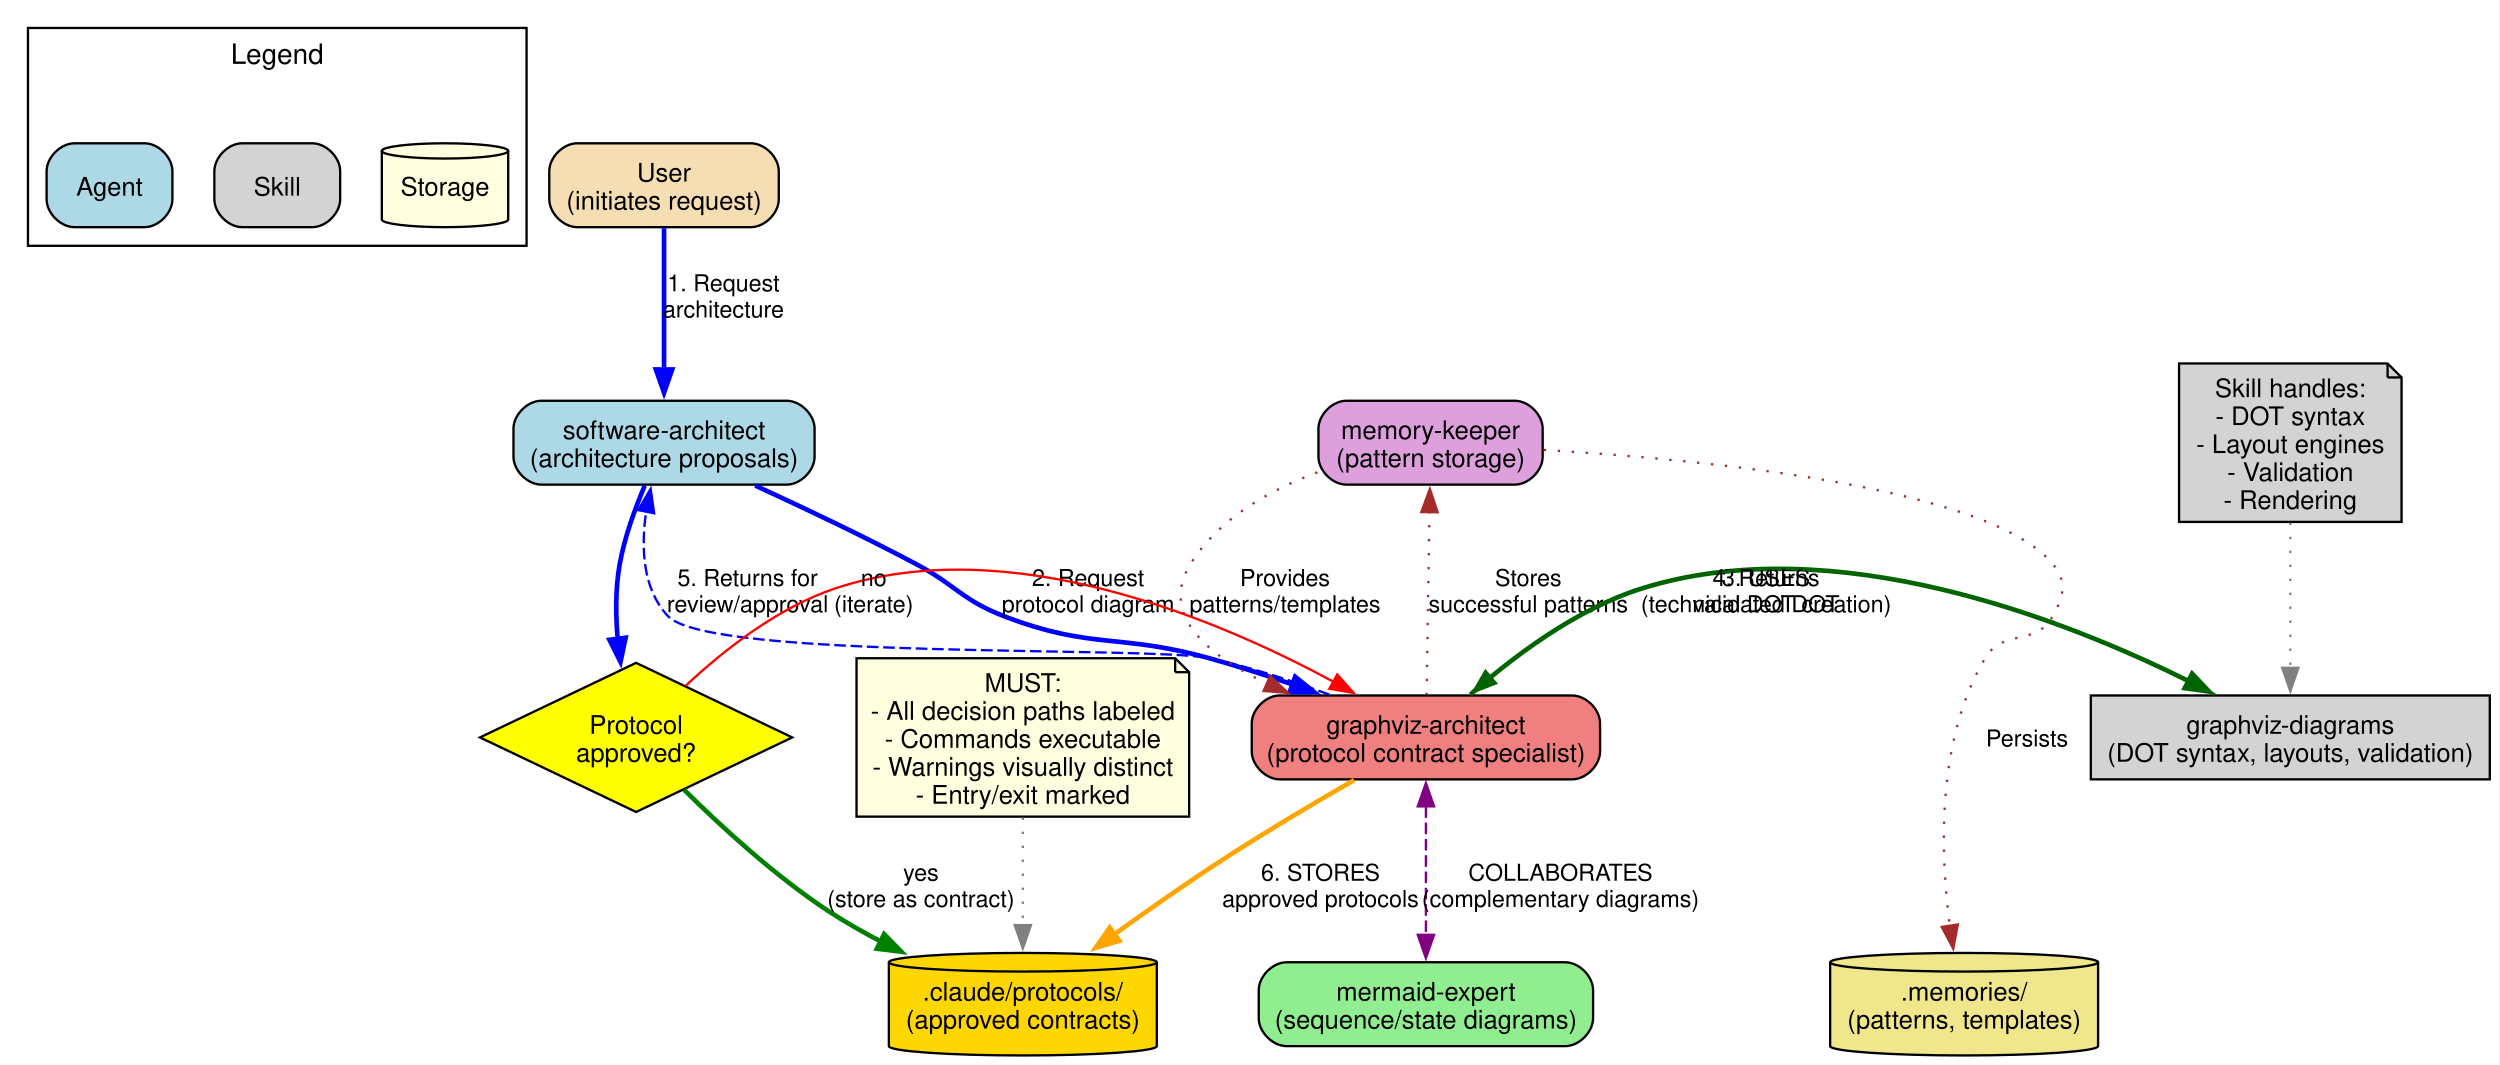
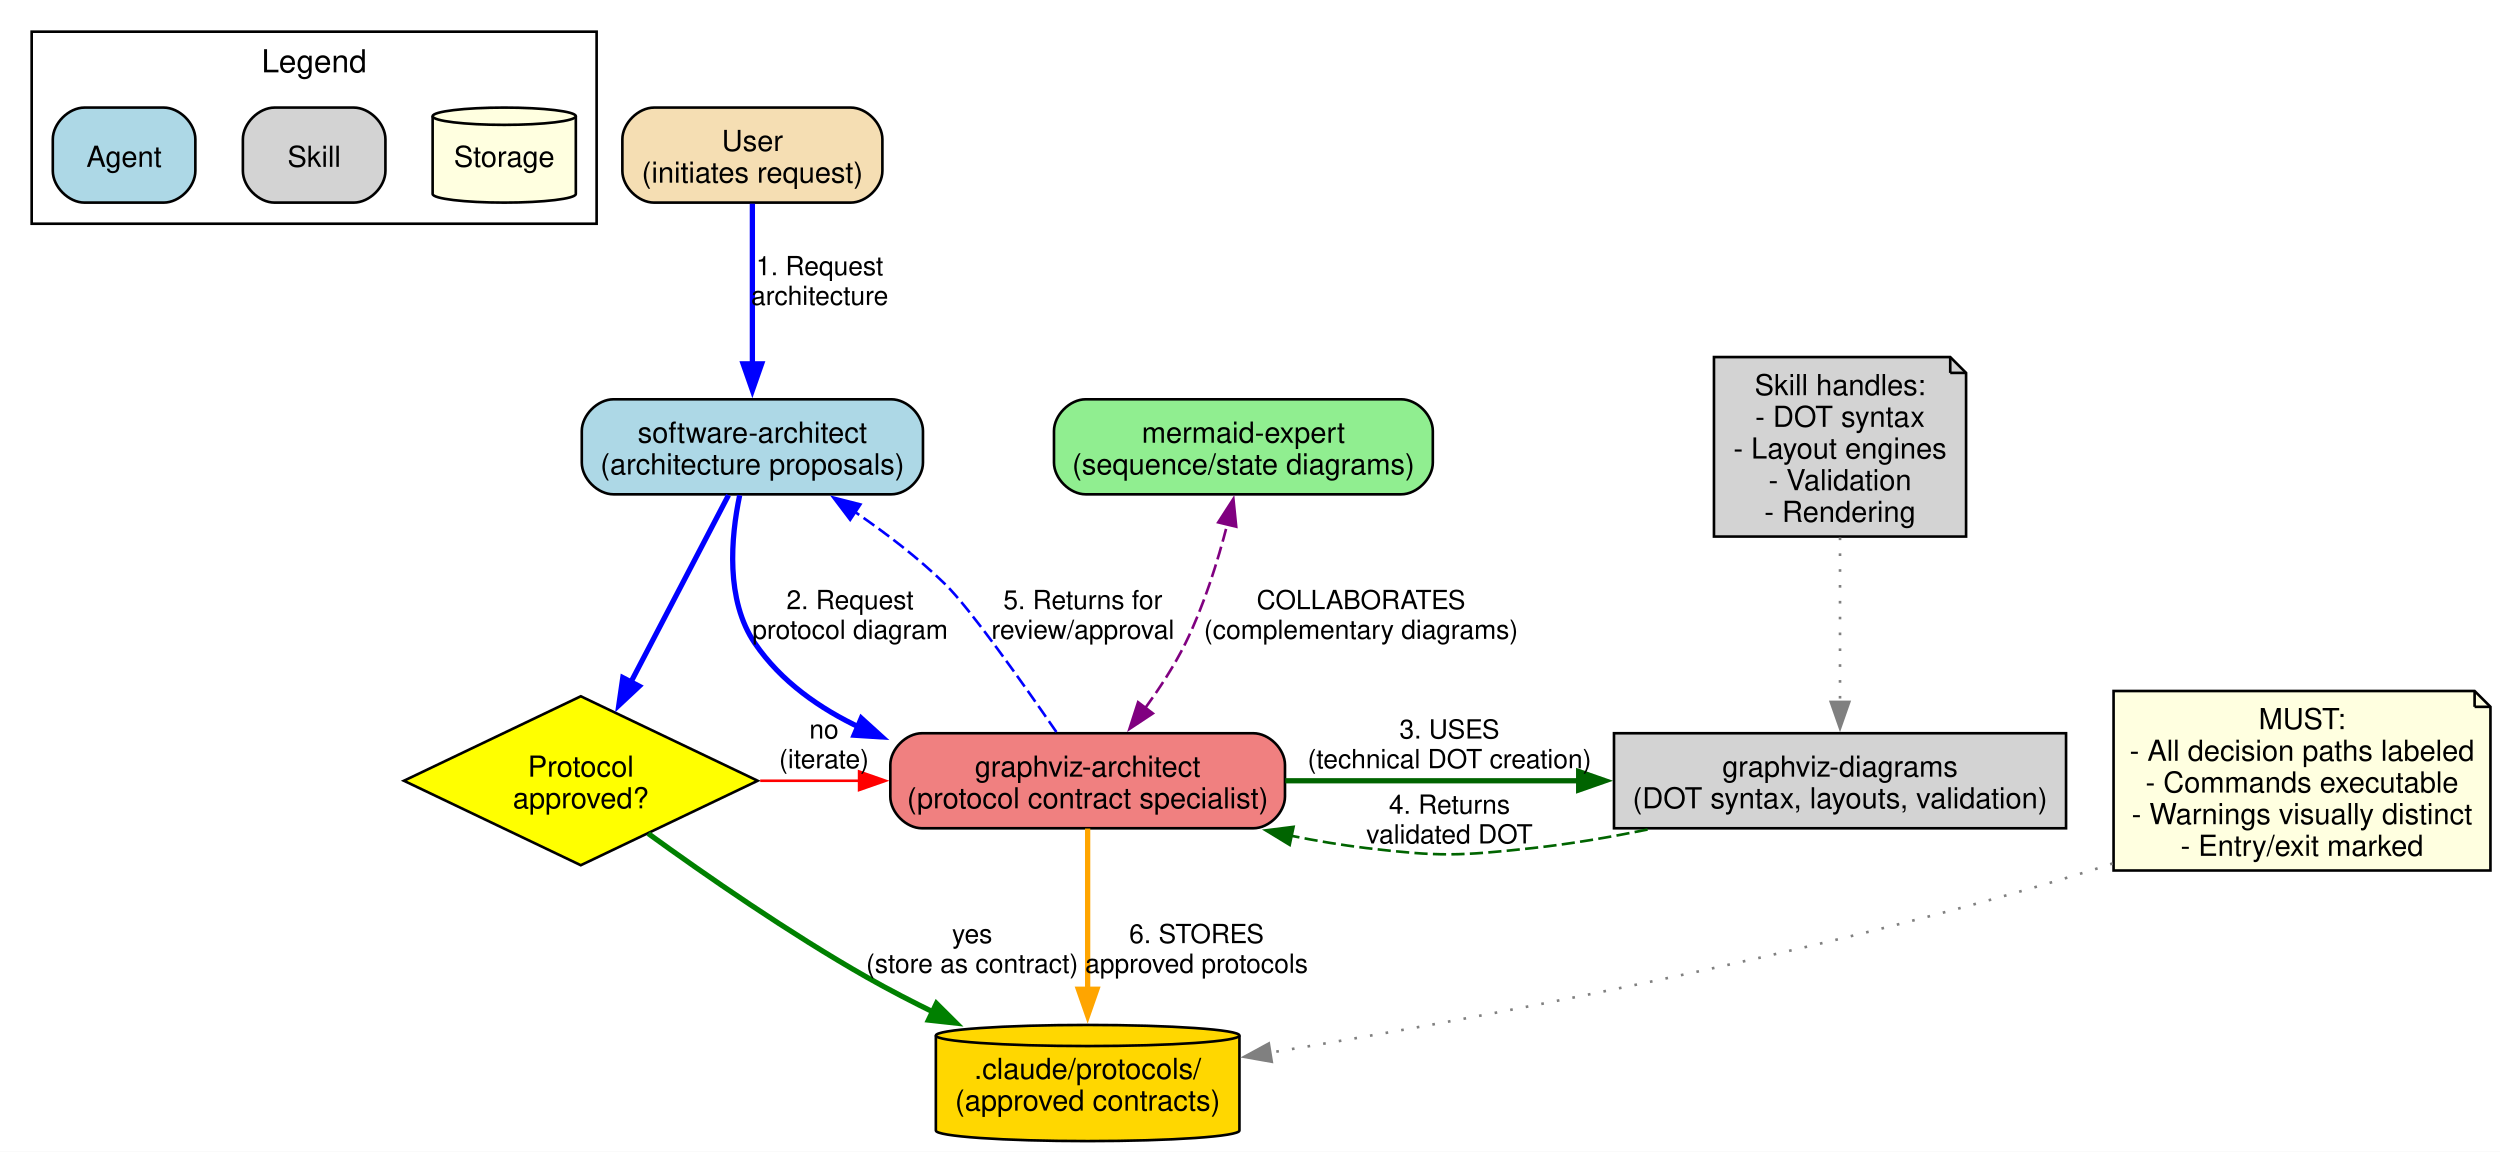
- <svg xmlns="http://www.w3.org/2000/svg" width="1073pt" height="457pt" viewBox="0.00 0.00 1073.00 457.00">
-   <g id="graph0" class="graph" transform="scale(1 1) rotate(0) translate(4 453)">
-     <polygon fill="white" stroke="none" points="-4,4 -4,-453 1068.62,-453 1068.62,4 -4,4" />
+ <svg xmlns="http://www.w3.org/2000/svg" width="947pt" height="436pt" viewBox="0.00 0.00 947.00 436.00">
+   <g id="graph0" class="graph" transform="scale(1 1) rotate(0) translate(4 432.25)">
+     <polygon fill="white" stroke="none" points="-4,4 -4,-432.25 943.38,-432.25 943.38,4 -4,4" />
    <g id="clust1" class="cluster">
-       <polygon fill="white" stroke="black" points="8,-347.5 8,-441 222,-441 222,-347.5 8,-347.5" />
-       <text xml:space="preserve" text-anchor="middle" x="115" y="-425.6" font-family="Helvetica,sans-Serif" font-size="12.00">Legend</text>
+       <polygon fill="white" stroke="black" points="8,-347.5 8,-420.25 222,-420.25 222,-347.5 8,-347.5" />
+       <text xml:space="preserve" text-anchor="middle" x="115" y="-404.85" font-family="Helvetica,sans-Serif" font-size="12.00">Legend</text>
    </g>
    <g id="node1" class="node">
      <path fill="lightblue" stroke="black" d="M58,-391.5C58,-391.5 28,-391.5 28,-391.5 22,-391.5 16,-385.5 16,-379.5 16,-379.5 16,-367.5 16,-367.5 16,-361.5 22,-355.5 28,-355.5 28,-355.5 58,-355.5 58,-355.5 64,-355.5 70,-361.5 70,-367.5 70,-367.5 70,-379.5 70,-379.5 70,-385.5 64,-391.5 58,-391.5" />
      <text xml:space="preserve" text-anchor="middle" x="43" y="-369.05" font-family="Helvetica,sans-Serif" font-size="11.00">Agent</text>
    </g>
    <g id="node2" class="node">
      <path fill="lightgray" stroke="black" d="M130,-391.5C130,-391.5 100,-391.5 100,-391.5 94,-391.5 88,-385.5 88,-379.5 88,-379.5 88,-367.5 88,-367.5 88,-361.5 94,-355.5 100,-355.5 100,-355.5 130,-355.5 130,-355.5 136,-355.5 142,-361.5 142,-367.5 142,-367.5 142,-379.5 142,-379.5 142,-385.5 136,-391.5 130,-391.5" />
      <text xml:space="preserve" text-anchor="middle" x="115" y="-369.05" font-family="Helvetica,sans-Serif" font-size="11.00">Skill</text>
    </g>
    <g id="node3" class="node">
      <path fill="lightyellow" stroke="black" d="M214.12,-388.23C214.12,-390.03 201.97,-391.5 187,-391.5 172.03,-391.5 159.88,-390.03 159.88,-388.23 159.88,-388.23 159.88,-358.77 159.88,-358.77 159.88,-356.97 172.03,-355.5 187,-355.5 201.97,-355.5 214.12,-356.97 214.12,-358.77 214.12,-358.77 214.12,-388.23 214.12,-388.23" />
      <path fill="none" stroke="black" d="M214.12,-388.23C214.12,-386.42 201.97,-384.95 187,-384.95 172.03,-384.95 159.88,-386.42 159.88,-388.23" />
      <text xml:space="preserve" text-anchor="middle" x="187" y="-369.05" font-family="Helvetica,sans-Serif" font-size="11.00">Storage</text>
    </g>
    <g id="node4" class="node">
      <path fill="wheat" stroke="black" d="M318.25,-391.5C318.25,-391.5 243.75,-391.5 243.75,-391.5 237.75,-391.5 231.75,-385.5 231.75,-379.5 231.75,-379.5 231.75,-367.5 231.75,-367.5 231.75,-361.5 237.75,-355.5 243.75,-355.5 243.75,-355.5 318.25,-355.5 318.25,-355.5 324.25,-355.5 330.25,-361.5 330.25,-367.5 330.25,-367.5 330.25,-379.5 330.25,-379.5 330.25,-385.5 324.25,-391.5 318.25,-391.5" />
      <text xml:space="preserve" text-anchor="middle" x="281" y="-375.05" font-family="Helvetica,sans-Serif" font-size="11.00">User</text>
      <text xml:space="preserve" text-anchor="middle" x="281" y="-363.05" font-family="Helvetica,sans-Serif" font-size="11.00">(initiates request)</text>
    </g>
    <g id="node5" class="node">
      <path fill="lightblue" stroke="black" d="M333.62,-281C333.62,-281 228.38,-281 228.38,-281 222.38,-281 216.38,-275 216.38,-269 216.38,-269 216.38,-257 216.38,-257 216.38,-251 222.38,-245 228.38,-245 228.38,-245 333.62,-245 333.62,-245 339.62,-245 345.62,-251 345.62,-257 345.62,-257 345.62,-269 345.62,-269 345.62,-275 339.62,-281 333.62,-281" />
      <text xml:space="preserve" text-anchor="middle" x="281" y="-264.55" font-family="Helvetica,sans-Serif" font-size="11.00">software-architect</text>
      <text xml:space="preserve" text-anchor="middle" x="281" y="-252.55" font-family="Helvetica,sans-Serif" font-size="11.00">(architecture proposals)</text>
    </g>
    <g id="edge1" class="edge">
      <path fill="none" stroke="blue" stroke-width="2" d="M281,-355.07C281,-338.3 281,-312.65 281,-292.84" />
      <polygon fill="blue" stroke="blue" stroke-width="2" points="284.5,-294.42 281,-284.42 277.5,-294.42 284.5,-294.42" />
      <text xml:space="preserve" text-anchor="middle" x="306.5" y="-328" font-family="Helvetica,sans-Serif" font-size="10.00">1. Request</text>
      <text xml:space="preserve" text-anchor="middle" x="306.5" y="-316.75" font-family="Helvetica,sans-Serif" font-size="10.00">architecture</text>
    </g>
    <g id="node6" class="node">
-       <path fill="lightcoral" stroke="black" d="M670.75,-154.5C670.75,-154.5 545.25,-154.5 545.25,-154.5 539.25,-154.5 533.25,-148.5 533.25,-142.5 533.25,-142.5 533.25,-130.5 533.25,-130.5 533.25,-124.5 539.25,-118.5 545.25,-118.5 545.25,-118.5 670.75,-118.5 670.75,-118.5 676.75,-118.5 682.75,-124.5 682.75,-130.5 682.75,-130.5 682.75,-142.5 682.75,-142.5 682.75,-148.5 676.75,-154.5 670.75,-154.5" />
-       <text xml:space="preserve" text-anchor="middle" x="608" y="-138.05" font-family="Helvetica,sans-Serif" font-size="11.00">graphviz-architect</text>
-       <text xml:space="preserve" text-anchor="middle" x="608" y="-126.05" font-family="Helvetica,sans-Serif" font-size="11.00">(protocol contract specialist)</text>
+       <path fill="lightcoral" stroke="black" d="M470.75,-154.5C470.75,-154.5 345.25,-154.5 345.25,-154.5 339.25,-154.5 333.25,-148.5 333.25,-142.5 333.25,-142.5 333.25,-130.5 333.25,-130.5 333.25,-124.5 339.25,-118.5 345.25,-118.5 345.25,-118.5 470.75,-118.5 470.75,-118.5 476.75,-118.5 482.75,-124.5 482.75,-130.5 482.75,-130.5 482.75,-142.5 482.75,-142.5 482.75,-148.5 476.75,-154.5 470.75,-154.5" />
+       <text xml:space="preserve" text-anchor="middle" x="408" y="-138.05" font-family="Helvetica,sans-Serif" font-size="11.00">graphviz-architect</text>
+       <text xml:space="preserve" text-anchor="middle" x="408" y="-126.05" font-family="Helvetica,sans-Serif" font-size="11.00">(protocol contract specialist)</text>
    </g>
    <g id="edge2" class="edge">
-       <path fill="none" stroke="blue" stroke-width="2" d="M320.17,-244.57C340.87,-235.1 366.56,-222.91 389,-211 406.34,-201.8 408.69,-195.56 427,-188.5 464.25,-174.13 476.54,-181.2 515,-170.5 527.26,-167.09 540.22,-162.88 552.46,-158.63" />
-       <polygon fill="blue" stroke="blue" stroke-width="2" points="551.89,-162.54 560.14,-155.9 549.55,-155.95 551.89,-162.54" />
-       <text xml:space="preserve" text-anchor="middle" x="463" y="-201.5" font-family="Helvetica,sans-Serif" font-size="10.00">2. Request</text>
-       <text xml:space="preserve" text-anchor="middle" x="463" y="-190.25" font-family="Helvetica,sans-Serif" font-size="10.00">protocol diagram</text>
+       <path fill="none" stroke="blue" stroke-width="2" d="M276.19,-244.64C272.85,-228.63 270.76,-204.93 282,-188.5 291.84,-174.12 306.48,-163.79 322.34,-156.38" />
+       <polygon fill="blue" stroke="blue" stroke-width="2" points="322.26,-160.21 330.11,-153.09 319.53,-153.76 322.26,-160.21" />
+       <text xml:space="preserve" text-anchor="middle" x="318" y="-201.5" font-family="Helvetica,sans-Serif" font-size="10.00">2. Request</text>
+       <text xml:space="preserve" text-anchor="middle" x="318" y="-190.25" font-family="Helvetica,sans-Serif" font-size="10.00">protocol diagram</text>
+     </g>
+     <g id="node10" class="node">
+       <polygon fill="yellow" stroke="black" points="216,-168.5 149,-136.5 216,-104.5 283,-136.5 216,-168.5" />
+       <text xml:space="preserve" text-anchor="middle" x="216" y="-138.05" font-family="Helvetica,sans-Serif" font-size="11.00">Protocol</text>
+       <text xml:space="preserve" text-anchor="middle" x="216" y="-126.05" font-family="Helvetica,sans-Serif" font-size="11.00">approved?</text>
+     </g>
+     <g id="edge8" class="edge">
+       <path fill="none" stroke="blue" stroke-width="2" d="M271.96,-244.69C262.24,-226.06 246.51,-195.95 234.21,-172.37" />
+       <polygon fill="blue" stroke="blue" stroke-width="2" points="238.13,-172.32 230.4,-165.08 231.92,-175.56 238.13,-172.32" />
+     </g>
+     <g id="edge7" class="edge">
+       <path fill="none" stroke="blue" stroke-dasharray="5,2" d="M396.16,-154.96C383.32,-173.64 363.4,-201.82 354,-211 343.8,-220.96 331.48,-230.36 319.89,-238.31" />
+       <polygon fill="blue" stroke="blue" points="318.04,-235.34 311.65,-243.79 321.92,-241.17 318.04,-235.34" />
+       <text xml:space="preserve" text-anchor="middle" x="406.18" y="-201.5" font-family="Helvetica,sans-Serif" font-size="10.00">5. Returns for</text>
+       <text xml:space="preserve" text-anchor="middle" x="406.18" y="-190.25" font-family="Helvetica,sans-Serif" font-size="10.00">review/approval</text>
+     </g>
+     <g id="node7" class="node">
+       <path fill="lightgreen" stroke="black" d="M526.75,-281C526.75,-281 407.25,-281 407.25,-281 401.25,-281 395.25,-275 395.25,-269 395.25,-269 395.25,-257 395.25,-257 395.25,-251 401.25,-245 407.25,-245 407.25,-245 526.75,-245 526.75,-245 532.75,-245 538.75,-251 538.75,-257 538.75,-257 538.75,-269 538.75,-269 538.75,-275 532.75,-281 526.75,-281" />
+       <text xml:space="preserve" text-anchor="middle" x="467" y="-264.55" font-family="Helvetica,sans-Serif" font-size="11.00">mermaid-expert</text>
+       <text xml:space="preserve" text-anchor="middle" x="467" y="-252.55" font-family="Helvetica,sans-Serif" font-size="11.00">(sequence/state diagrams)</text>
+     </g>
+     <g id="edge6" class="edge">
+       <path fill="none" stroke="purple" stroke-dasharray="5,2" d="M429.8,-164C435.31,-171.59 440.84,-180.09 445,-188.5 452.06,-202.77 457.32,-219.74 460.93,-233.78" />
+       <polygon fill="purple" stroke="purple" points="432.69,-162.01 423.85,-156.16 427.11,-166.25 432.69,-162.01" />
+       <polygon fill="purple" stroke="purple" points="457.47,-234.38 463.21,-243.28 464.28,-232.74 457.47,-234.38" />
+       <text xml:space="preserve" text-anchor="middle" x="511.55" y="-201.5" font-family="Helvetica,sans-Serif" font-size="10.00">COLLABORATES</text>
+       <text xml:space="preserve" text-anchor="middle" x="511.55" y="-190.25" font-family="Helvetica,sans-Serif" font-size="10.00">(complementary diagrams)</text>
+     </g>
+     <g id="node8" class="node">
+       <polygon fill="lightgray" stroke="black" points="778.62,-154.5 607.38,-154.5 607.38,-118.5 778.62,-118.5 778.62,-154.5" />
+       <text xml:space="preserve" text-anchor="middle" x="693" y="-138.05" font-family="Helvetica,sans-Serif" font-size="11.00">graphviz-diagrams</text>
+       <text xml:space="preserve" text-anchor="middle" x="693" y="-126.05" font-family="Helvetica,sans-Serif" font-size="11.00">(DOT syntax, layouts, validation)</text>
+     </g>
+     <g id="edge3" class="edge">
+       <path fill="none" stroke="darkgreen" stroke-width="2" d="M482.88,-136.5C517.41,-136.5 558.83,-136.5 595.73,-136.5" />
+       <polygon fill="darkgreen" stroke="darkgreen" stroke-width="2" points="594,-140 604,-136.5 594,-133 594,-140" />
+       <text xml:space="preserve" text-anchor="middle" x="545.06" y="-152.5" font-family="Helvetica,sans-Serif" font-size="10.00">3. USES</text>
+       <text xml:space="preserve" text-anchor="middle" x="545.06" y="-141.25" font-family="Helvetica,sans-Serif" font-size="10.00">(technical DOT creation)</text>
+     </g>
+     <g id="node9" class="node">
+       <path fill="gold" stroke="black" d="M465.5,-40C465.5,-42.21 439.73,-44 408,-44 376.27,-44 350.5,-42.21 350.5,-40 350.5,-40 350.5,-4 350.5,-4 350.5,-1.79 376.27,0 408,0 439.73,0 465.5,-1.79 465.5,-4 465.5,-4 465.5,-40 465.5,-40" />
+       <path fill="none" stroke="black" d="M465.5,-40C465.5,-37.79 439.73,-36 408,-36 376.27,-36 350.5,-37.79 350.5,-40" />
+       <text xml:space="preserve" text-anchor="middle" x="408" y="-23.55" font-family="Helvetica,sans-Serif" font-size="11.00">.claude/protocols/</text>
+       <text xml:space="preserve" text-anchor="middle" x="408" y="-11.55" font-family="Helvetica,sans-Serif" font-size="11.00">(approved contracts)</text>
+     </g>
+     <g id="edge5" class="edge">
+       <path fill="none" stroke="orange" stroke-width="2" d="M408,-118.41C408,-101.87 408,-76.35 408,-55.86" />
+       <polygon fill="orange" stroke="orange" stroke-width="2" points="411.5,-57.52 408,-47.52 404.5,-57.52 411.5,-57.52" />
+       <text xml:space="preserve" text-anchor="middle" x="449.25" y="-75" font-family="Helvetica,sans-Serif" font-size="10.00">6. STORES</text>
+       <text xml:space="preserve" text-anchor="middle" x="449.25" y="-63.75" font-family="Helvetica,sans-Serif" font-size="10.00">approved protocols</text>
+     </g>
+     <g id="edge4" class="edge">
+       <path fill="none" stroke="darkgreen" stroke-dasharray="5,2" d="M620.1,-118.02C605.76,-115.1 590.76,-112.54 576.56,-111 548.73,-107.99 541.37,-107.69 513.56,-111 504.28,-112.11 494.63,-113.74 485.1,-115.66" />
+       <polygon fill="darkgreen" stroke="darkgreen" points="484.54,-112.2 475.49,-117.71 486,-119.04 484.54,-112.2" />
+       <text xml:space="preserve" text-anchor="middle" x="545.06" y="-124" font-family="Helvetica,sans-Serif" font-size="10.00">4. Returns</text>
+       <text xml:space="preserve" text-anchor="middle" x="545.06" y="-112.75" font-family="Helvetica,sans-Serif" font-size="10.00">validated DOT</text>
+     </g>
+     <g id="edge9" class="edge">
+       <path fill="none" stroke="red" d="M283.96,-136.5C296.1,-136.5 308.9,-136.5 321.48,-136.5" />
+       <polygon fill="red" stroke="red" points="321.43,-140 331.43,-136.5 321.43,-133 321.43,-140" />
+       <text xml:space="preserve" text-anchor="middle" x="308.12" y="-152.5" font-family="Helvetica,sans-Serif" font-size="10.00">no</text>
+       <text xml:space="preserve" text-anchor="middle" x="308.12" y="-141.25" font-family="Helvetica,sans-Serif" font-size="10.00">(iterate)</text>
+     </g>
+     <g id="edge10" class="edge">
+       <path fill="none" stroke="green" stroke-width="2" d="M241.57,-116.48C263.1,-100.89 295.02,-78.73 324.5,-62 332.8,-57.29 341.77,-52.66 350.64,-48.32" />
+       <polygon fill="green" stroke="green" stroke-width="2" points="350.72,-52.16 358.23,-44.69 347.7,-45.85 350.72,-52.16" />
+       <text xml:space="preserve" text-anchor="middle" x="364.25" y="-75" font-family="Helvetica,sans-Serif" font-size="10.00">yes</text>
+       <text xml:space="preserve" text-anchor="middle" x="364.25" y="-63.75" font-family="Helvetica,sans-Serif" font-size="10.00">(store as contract)</text>
+     </g>
+     <g id="node11" class="node">
+       <polygon fill="lightyellow" stroke="black" points="933.38,-170.5 796.62,-170.5 796.62,-102.5 939.38,-102.5 939.38,-164.5 933.38,-170.5" />
+       <polyline fill="none" stroke="black" points="933.38,-170.5 933.38,-164.5" />
+       <polyline fill="none" stroke="black" points="939.38,-164.5 933.38,-164.5" />
+       <text xml:space="preserve" text-anchor="middle" x="868" y="-156.05" font-family="Helvetica,sans-Serif" font-size="11.00">MUST:</text>
+       <text xml:space="preserve" text-anchor="middle" x="868" y="-144.05" font-family="Helvetica,sans-Serif" font-size="11.00">- All decision paths labeled</text>
+       <text xml:space="preserve" text-anchor="middle" x="868" y="-132.05" font-family="Helvetica,sans-Serif" font-size="11.00">- Commands executable</text>
+       <text xml:space="preserve" text-anchor="middle" x="868" y="-120.05" font-family="Helvetica,sans-Serif" font-size="11.00">- Warnings visually distinct</text>
+       <text xml:space="preserve" text-anchor="middle" x="868" y="-108.05" font-family="Helvetica,sans-Serif" font-size="11.00">- Entry/exit marked</text>
+     </g>
+     <g id="edge11" class="edge">
+       <path fill="none" stroke="gray" stroke-dasharray="1,5" d="M796.27,-105.18C793.49,-104.24 790.73,-103.34 788,-102.5 681.32,-69.65 553.64,-46.03 476.78,-33.45" />
+       <polygon fill="gray" stroke="gray" points="477.74,-30.06 467.31,-31.91 476.62,-36.97 477.74,-30.06" />
    </g>
    <g id="node12" class="node">
-       <polygon fill="yellow" stroke="black" points="269,-168.5 202,-136.5 269,-104.5 336,-136.5 269,-168.5" />
-       <text xml:space="preserve" text-anchor="middle" x="269" y="-138.05" font-family="Helvetica,sans-Serif" font-size="11.00">Protocol</text>
-       <text xml:space="preserve" text-anchor="middle" x="269" y="-126.05" font-family="Helvetica,sans-Serif" font-size="11.00">approved?</text>
-     </g>
-     <g id="edge11" class="edge">
-       <path fill="none" stroke="blue" stroke-width="2" d="M272.71,-244.5C268.6,-234.86 264.08,-222.53 262,-211 260.03,-200.05 260.2,-188.07 261.28,-177.02" />
-       <polygon fill="blue" stroke="blue" stroke-width="2" points="264.52,-179.29 262.31,-168.92 257.58,-178.4 264.52,-179.29" />
-     </g>
-     <g id="edge10" class="edge">
-       <path fill="none" stroke="blue" stroke-dasharray="5,2" d="M566.55,-154.85C550.69,-160.78 532.26,-166.84 515,-170.5 489.68,-175.87 300.56,-169.71 282.75,-188.5 271.62,-200.24 271.08,-218.36 273.37,-233.67" />
-       <polygon fill="blue" stroke="blue" points="269.88,-234.07 275.26,-243.2 276.75,-232.71 269.88,-234.07" />
-       <text xml:space="preserve" text-anchor="middle" x="316.88" y="-201.5" font-family="Helvetica,sans-Serif" font-size="10.00">5. Returns for</text>
-       <text xml:space="preserve" text-anchor="middle" x="316.88" y="-190.25" font-family="Helvetica,sans-Serif" font-size="10.00">review/approval</text>
-     </g>
-     <g id="node7" class="node">
-       <path fill="lightgreen" stroke="black" d="M667.75,-40C667.75,-40 548.25,-40 548.25,-40 542.25,-40 536.25,-34 536.25,-28 536.25,-28 536.25,-16 536.25,-16 536.25,-10 542.25,-4 548.25,-4 548.25,-4 667.75,-4 667.75,-4 673.75,-4 679.75,-10 679.75,-16 679.75,-16 679.75,-28 679.75,-28 679.75,-34 673.75,-40 667.75,-40" />
-       <text xml:space="preserve" text-anchor="middle" x="608" y="-23.55" font-family="Helvetica,sans-Serif" font-size="11.00">mermaid-expert</text>
-       <text xml:space="preserve" text-anchor="middle" x="608" y="-11.55" font-family="Helvetica,sans-Serif" font-size="11.00">(sequence/state diagrams)</text>
-     </g>
-     <g id="edge6" class="edge">
-       <path fill="none" stroke="purple" stroke-dasharray="5,2" d="M608,-106.95C608,-90.02 608,-68.63 608,-51.68" />
-       <polygon fill="purple" stroke="purple" points="604.5,-106.9 608,-116.9 611.5,-106.9 604.5,-106.9" />
-       <polygon fill="purple" stroke="purple" points="611.5,-51.76 608,-41.76 604.5,-51.76 611.5,-51.76" />
-       <text xml:space="preserve" text-anchor="middle" x="665.75" y="-75" font-family="Helvetica,sans-Serif" font-size="10.00">COLLABORATES</text>
-       <text xml:space="preserve" text-anchor="middle" x="665.75" y="-63.75" font-family="Helvetica,sans-Serif" font-size="10.00">(complementary diagrams)</text>
-     </g>
-     <g id="node8" class="node">
-       <path fill="plum" stroke="black" d="M646.12,-281C646.12,-281 573.88,-281 573.88,-281 567.88,-281 561.88,-275 561.88,-269 561.88,-269 561.88,-257 561.88,-257 561.88,-251 567.88,-245 573.88,-245 573.88,-245 646.12,-245 646.12,-245 652.12,-245 658.12,-251 658.12,-257 658.12,-257 658.12,-269 658.12,-269 658.12,-275 652.12,-281 646.12,-281" />
-       <text xml:space="preserve" text-anchor="middle" x="610" y="-264.55" font-family="Helvetica,sans-Serif" font-size="11.00">memory-keeper</text>
-       <text xml:space="preserve" text-anchor="middle" x="610" y="-252.55" font-family="Helvetica,sans-Serif" font-size="11.00">(pattern storage)</text>
-     </g>
-     <g id="edge8" class="edge">
-       <path fill="none" stroke="brown" stroke-dasharray="1,5" d="M608.28,-154.66C608.6,-174.95 609.15,-209 609.54,-233.31" />
-       <polygon fill="brown" stroke="brown" points="606.04,-233.23 609.7,-243.18 613.04,-233.12 606.04,-233.23" />
-       <text xml:space="preserve" text-anchor="middle" x="651.93" y="-201.5" font-family="Helvetica,sans-Serif" font-size="10.00">Stores</text>
-       <text xml:space="preserve" text-anchor="middle" x="651.93" y="-190.25" font-family="Helvetica,sans-Serif" font-size="10.00">successful patterns</text>
-     </g>
-     <g id="node9" class="node">
-       <polygon fill="lightgray" stroke="black" points="1064.62,-154.5 893.38,-154.5 893.38,-118.5 1064.62,-118.5 1064.62,-154.5" />
-       <text xml:space="preserve" text-anchor="middle" x="979" y="-138.05" font-family="Helvetica,sans-Serif" font-size="11.00">graphviz-diagrams</text>
-       <text xml:space="preserve" text-anchor="middle" x="979" y="-126.05" font-family="Helvetica,sans-Serif" font-size="11.00">(DOT syntax, layouts, validation)</text>
-     </g>
-     <g id="edge3" class="edge">
-       <path fill="none" stroke="darkgreen" stroke-width="2" d="M627.08,-154.91C644.63,-170.45 672.18,-191.56 700.75,-200.46 783,-226.07 881.82,-187.43 936.8,-159.97" />
-       <polygon fill="darkgreen" stroke="darkgreen" stroke-width="2" points="936.86,-163.87 944.17,-156.2 933.68,-157.64 936.86,-163.87" />
-       <text xml:space="preserve" text-anchor="middle" x="754" y="-201.5" font-family="Helvetica,sans-Serif" font-size="10.00">3. USES</text>
-       <text xml:space="preserve" text-anchor="middle" x="754" y="-190.25" font-family="Helvetica,sans-Serif" font-size="10.00">(technical DOT creation)</text>
-     </g>
-     <g id="node10" class="node">
-       <path fill="gold" stroke="black" d="M492.5,-40C492.5,-42.21 466.73,-44 435,-44 403.27,-44 377.5,-42.21 377.5,-40 377.5,-40 377.5,-4 377.5,-4 377.5,-1.79 403.27,0 435,0 466.73,0 492.5,-1.79 492.5,-4 492.5,-4 492.5,-40 492.5,-40" />
-       <path fill="none" stroke="black" d="M492.5,-40C492.5,-37.79 466.73,-36 435,-36 403.27,-36 377.5,-37.79 377.5,-40" />
-       <text xml:space="preserve" text-anchor="middle" x="435" y="-23.55" font-family="Helvetica,sans-Serif" font-size="11.00">.claude/protocols/</text>
-       <text xml:space="preserve" text-anchor="middle" x="435" y="-11.55" font-family="Helvetica,sans-Serif" font-size="11.00">(approved contracts)</text>
-     </g>
-     <g id="edge5" class="edge">
-       <path fill="none" stroke="orange" stroke-width="2" d="M577.19,-118.19C560.5,-108.6 539.64,-96.26 521.5,-84.5 505.24,-73.95 487.74,-61.69 472.77,-50.91" />
-       <polygon fill="orange" stroke="orange" stroke-width="2" points="476.4,-49.22 466.25,-46.19 472.3,-54.89 476.4,-49.22" />
-       <text xml:space="preserve" text-anchor="middle" x="562.75" y="-75" font-family="Helvetica,sans-Serif" font-size="10.00">6. STORES</text>
-       <text xml:space="preserve" text-anchor="middle" x="562.75" y="-63.75" font-family="Helvetica,sans-Serif" font-size="10.00">approved protocols</text>
-     </g>
-     <g id="edge7" class="edge">
-       <path fill="none" stroke="brown" stroke-dasharray="1,5" d="M561.43,-250.27C540.92,-242.66 519.05,-230.41 507,-211 493.52,-189.28 513.86,-171.99 539.73,-159.64" />
-       <polygon fill="brown" stroke="brown" points="541.15,-162.84 548.88,-155.6 538.32,-156.44 541.15,-162.84" />
-       <text xml:space="preserve" text-anchor="middle" x="547.5" y="-201.5" font-family="Helvetica,sans-Serif" font-size="10.00">Provides</text>
-       <text xml:space="preserve" text-anchor="middle" x="547.5" y="-190.25" font-family="Helvetica,sans-Serif" font-size="10.00">patterns/templates</text>
-     </g>
-     <g id="node11" class="node">
-       <path fill="khaki" stroke="black" d="M896.5,-40C896.5,-42.21 870.73,-44 839,-44 807.27,-44 781.5,-42.21 781.5,-40 781.5,-40 781.5,-4 781.5,-4 781.5,-1.79 807.27,0 839,0 870.73,0 896.5,-1.79 896.5,-4 896.5,-4 896.5,-40 896.5,-40" />
-       <path fill="none" stroke="black" d="M896.5,-40C896.5,-37.79 870.73,-36 839,-36 807.27,-36 781.5,-37.79 781.5,-40" />
-       <text xml:space="preserve" text-anchor="middle" x="839" y="-23.55" font-family="Helvetica,sans-Serif" font-size="11.00">.memories/</text>
-       <text xml:space="preserve" text-anchor="middle" x="839" y="-11.55" font-family="Helvetica,sans-Serif" font-size="11.00">(patterns, templates)</text>
-     </g>
-     <g id="edge9" class="edge">
-       <path fill="none" stroke="brown" stroke-dasharray="1,5" d="M658.6,-259.89C727.92,-255.75 849.82,-243.87 877,-211 883.37,-203.29 881.86,-197.24 877,-188.5 869.63,-175.24 855.77,-183.53 848,-170.5 827.13,-135.53 828.68,-87.23 832.87,-55.56" />
-       <polygon fill="brown" stroke="brown" points="836.31,-56.21 834.34,-45.8 829.39,-55.17 836.31,-56.21" />
-       <text xml:space="preserve" text-anchor="middle" x="866" y="-132.62" font-family="Helvetica,sans-Serif" font-size="10.00">Persists</text>
-     </g>
-     <g id="edge4" class="edge">
-       <path fill="none" stroke="darkgreen" stroke-dasharray="5,2" d="M946.87,-154.82C894.63,-182.18 788.3,-227.72 700.75,-200.46 676.42,-192.88 652.83,-176.45 635.53,-162.14" />
-       <polygon fill="darkgreen" stroke="darkgreen" points="638.11,-159.74 628.23,-155.89 633.55,-165.06 638.11,-159.74" />
-       <text xml:space="preserve" text-anchor="middle" x="754" y="-201.5" font-family="Helvetica,sans-Serif" font-size="10.00">4. Returns</text>
-       <text xml:space="preserve" text-anchor="middle" x="754" y="-190.25" font-family="Helvetica,sans-Serif" font-size="10.00">validated DOT</text>
+       <polygon fill="lightgray" stroke="black" points="734.75,-297 645.25,-297 645.25,-229 740.75,-229 740.75,-291 734.75,-297" />
+       <polyline fill="none" stroke="black" points="734.75,-297 734.75,-291" />
+       <polyline fill="none" stroke="black" points="740.75,-291 734.75,-291" />
+       <text xml:space="preserve" text-anchor="middle" x="693" y="-282.55" font-family="Helvetica,sans-Serif" font-size="11.00">Skill handles:</text>
+       <text xml:space="preserve" text-anchor="middle" x="693" y="-270.55" font-family="Helvetica,sans-Serif" font-size="11.00">- DOT syntax</text>
+       <text xml:space="preserve" text-anchor="middle" x="693" y="-258.55" font-family="Helvetica,sans-Serif" font-size="11.00">- Layout engines</text>
+       <text xml:space="preserve" text-anchor="middle" x="693" y="-246.55" font-family="Helvetica,sans-Serif" font-size="11.00">- Validation</text>
+       <text xml:space="preserve" text-anchor="middle" x="693" y="-234.55" font-family="Helvetica,sans-Serif" font-size="11.00">- Rendering</text>
    </g>
    <g id="edge12" class="edge">
-       <path fill="none" stroke="red" d="M290.25,-158.63C306.28,-173.64 329.7,-192.21 354.5,-200.46 428.84,-225.19 518.18,-187.49 568.49,-160.31" />
-       <polygon fill="red" stroke="red" points="569.94,-163.51 576.99,-155.6 566.55,-157.39 569.94,-163.51" />
-       <text xml:space="preserve" text-anchor="middle" x="371" y="-201.5" font-family="Helvetica,sans-Serif" font-size="10.00">no</text>
-       <text xml:space="preserve" text-anchor="middle" x="371" y="-190.25" font-family="Helvetica,sans-Serif" font-size="10.00">(iterate)</text>
-     </g>
-     <g id="edge13" class="edge">
-       <path fill="none" stroke="green" stroke-width="2" d="M289.64,-114C305.53,-98.25 328.59,-77.09 351.5,-62 359,-57.06 367.24,-52.41 375.51,-48.16" />
-       <polygon fill="green" stroke="green" stroke-width="2" points="375.46,-52.09 382.87,-44.52 372.36,-45.81 375.46,-52.09" />
-       <text xml:space="preserve" text-anchor="middle" x="391.25" y="-75" font-family="Helvetica,sans-Serif" font-size="10.00">yes</text>
-       <text xml:space="preserve" text-anchor="middle" x="391.25" y="-63.75" font-family="Helvetica,sans-Serif" font-size="10.00">(store as contract)</text>
-     </g>
-     <g id="node13" class="node">
-       <polygon fill="lightyellow" stroke="black" points="500.38,-170.5 363.62,-170.5 363.62,-102.5 506.38,-102.5 506.38,-164.5 500.38,-170.5" />
-       <polyline fill="none" stroke="black" points="500.38,-170.5 500.38,-164.5" />
-       <polyline fill="none" stroke="black" points="506.38,-164.5 500.38,-164.5" />
-       <text xml:space="preserve" text-anchor="middle" x="435" y="-156.05" font-family="Helvetica,sans-Serif" font-size="11.00">MUST:</text>
-       <text xml:space="preserve" text-anchor="middle" x="435" y="-144.05" font-family="Helvetica,sans-Serif" font-size="11.00">- All decision paths labeled</text>
-       <text xml:space="preserve" text-anchor="middle" x="435" y="-132.05" font-family="Helvetica,sans-Serif" font-size="11.00">- Commands executable</text>
-       <text xml:space="preserve" text-anchor="middle" x="435" y="-120.05" font-family="Helvetica,sans-Serif" font-size="11.00">- Warnings visually distinct</text>
-       <text xml:space="preserve" text-anchor="middle" x="435" y="-108.05" font-family="Helvetica,sans-Serif" font-size="11.00">- Entry/exit marked</text>
-     </g>
-     <g id="edge14" class="edge">
-       <path fill="none" stroke="gray" stroke-dasharray="1,5" d="M435,-102.05C435,-87.48 435,-70.45 435,-55.93" />
-       <polygon fill="gray" stroke="gray" points="438.5,-55.96 435,-45.96 431.5,-55.96 438.5,-55.96" />
-     </g>
-     <g id="node14" class="node">
-       <polygon fill="lightgray" stroke="black" points="1020.75,-297 931.25,-297 931.25,-229 1026.75,-229 1026.75,-291 1020.75,-297" />
-       <polyline fill="none" stroke="black" points="1020.75,-297 1020.75,-291" />
-       <polyline fill="none" stroke="black" points="1026.75,-291 1020.75,-291" />
-       <text xml:space="preserve" text-anchor="middle" x="979" y="-282.55" font-family="Helvetica,sans-Serif" font-size="11.00">Skill handles:</text>
-       <text xml:space="preserve" text-anchor="middle" x="979" y="-270.55" font-family="Helvetica,sans-Serif" font-size="11.00">- DOT syntax</text>
-       <text xml:space="preserve" text-anchor="middle" x="979" y="-258.55" font-family="Helvetica,sans-Serif" font-size="11.00">- Layout engines</text>
-       <text xml:space="preserve" text-anchor="middle" x="979" y="-246.55" font-family="Helvetica,sans-Serif" font-size="11.00">- Validation</text>
-       <text xml:space="preserve" text-anchor="middle" x="979" y="-234.55" font-family="Helvetica,sans-Serif" font-size="11.00">- Rendering</text>
-     </g>
-     <g id="edge15" class="edge">
-       <path fill="none" stroke="gray" stroke-dasharray="1,5" d="M979,-228.64C979,-209.14 979,-184.78 979,-166.15" />
-       <polygon fill="gray" stroke="gray" points="982.5,-166.36 979,-156.36 975.5,-166.36 982.5,-166.36" />
+       <path fill="none" stroke="gray" stroke-dasharray="1,5" d="M693,-228.64C693,-209.14 693,-184.78 693,-166.15" />
+       <polygon fill="gray" stroke="gray" points="696.5,-166.36 693,-156.36 689.5,-166.36 696.5,-166.36" />
    </g>
  </g>
</svg>
